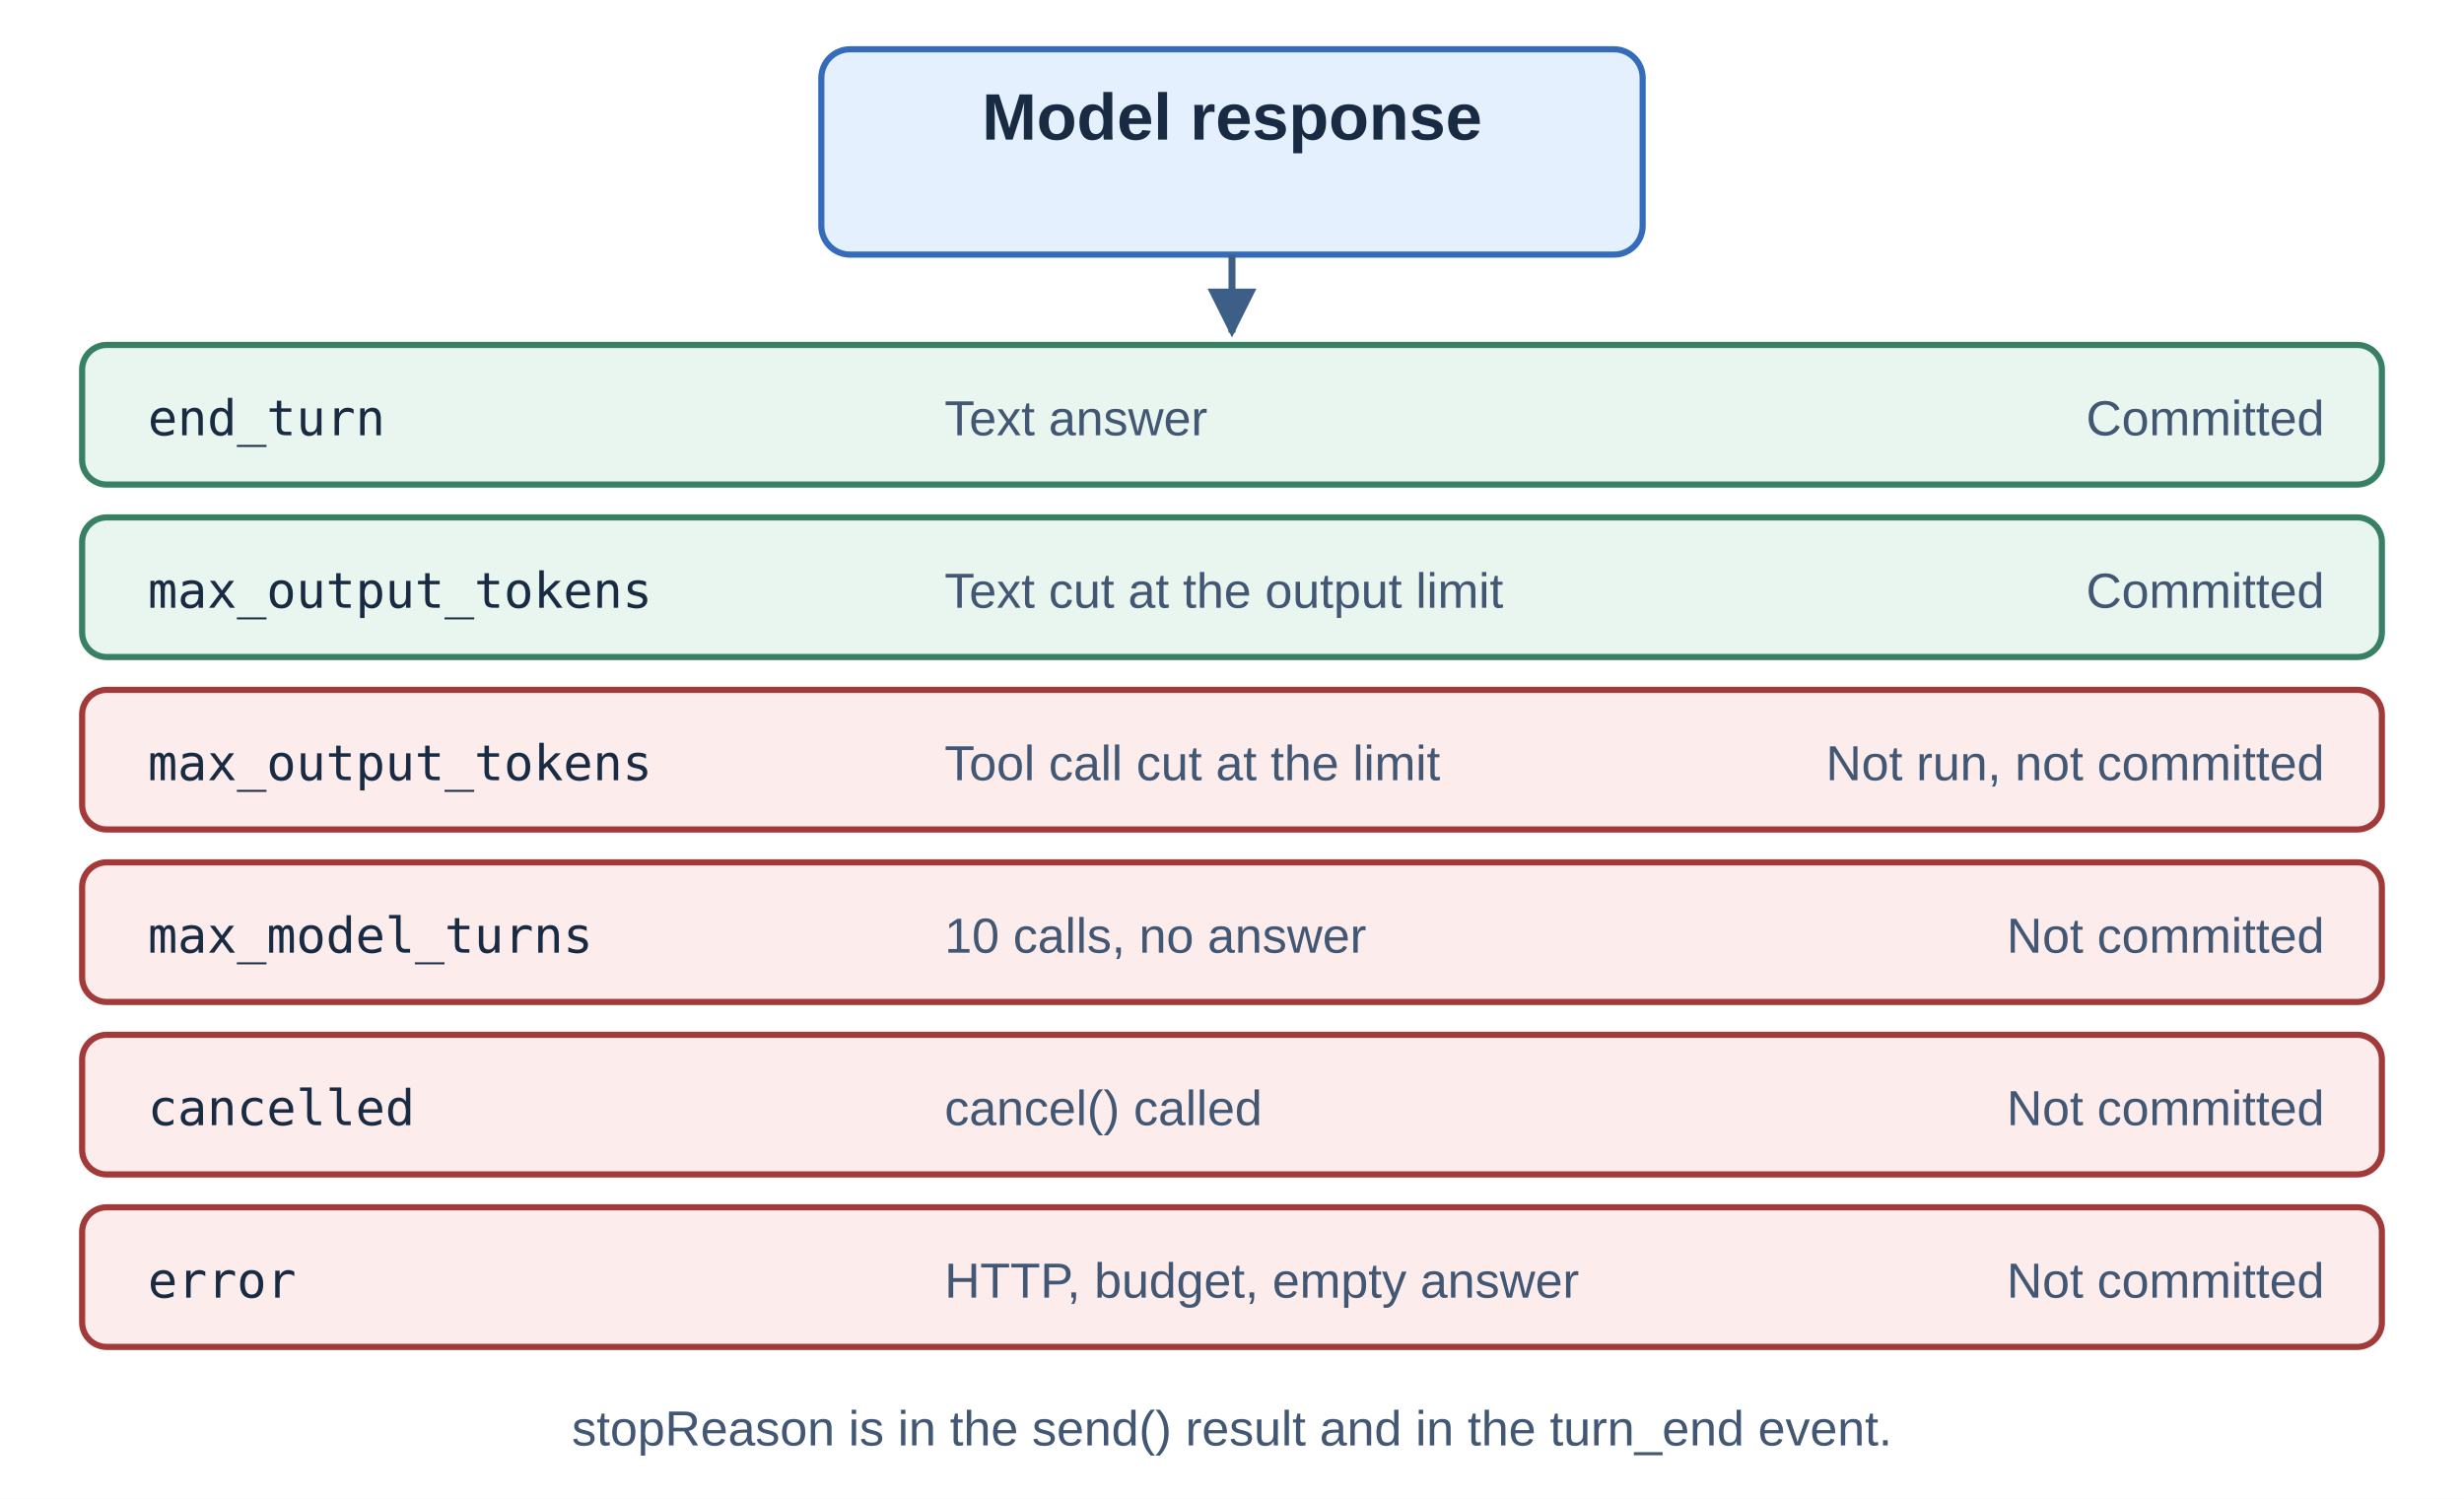
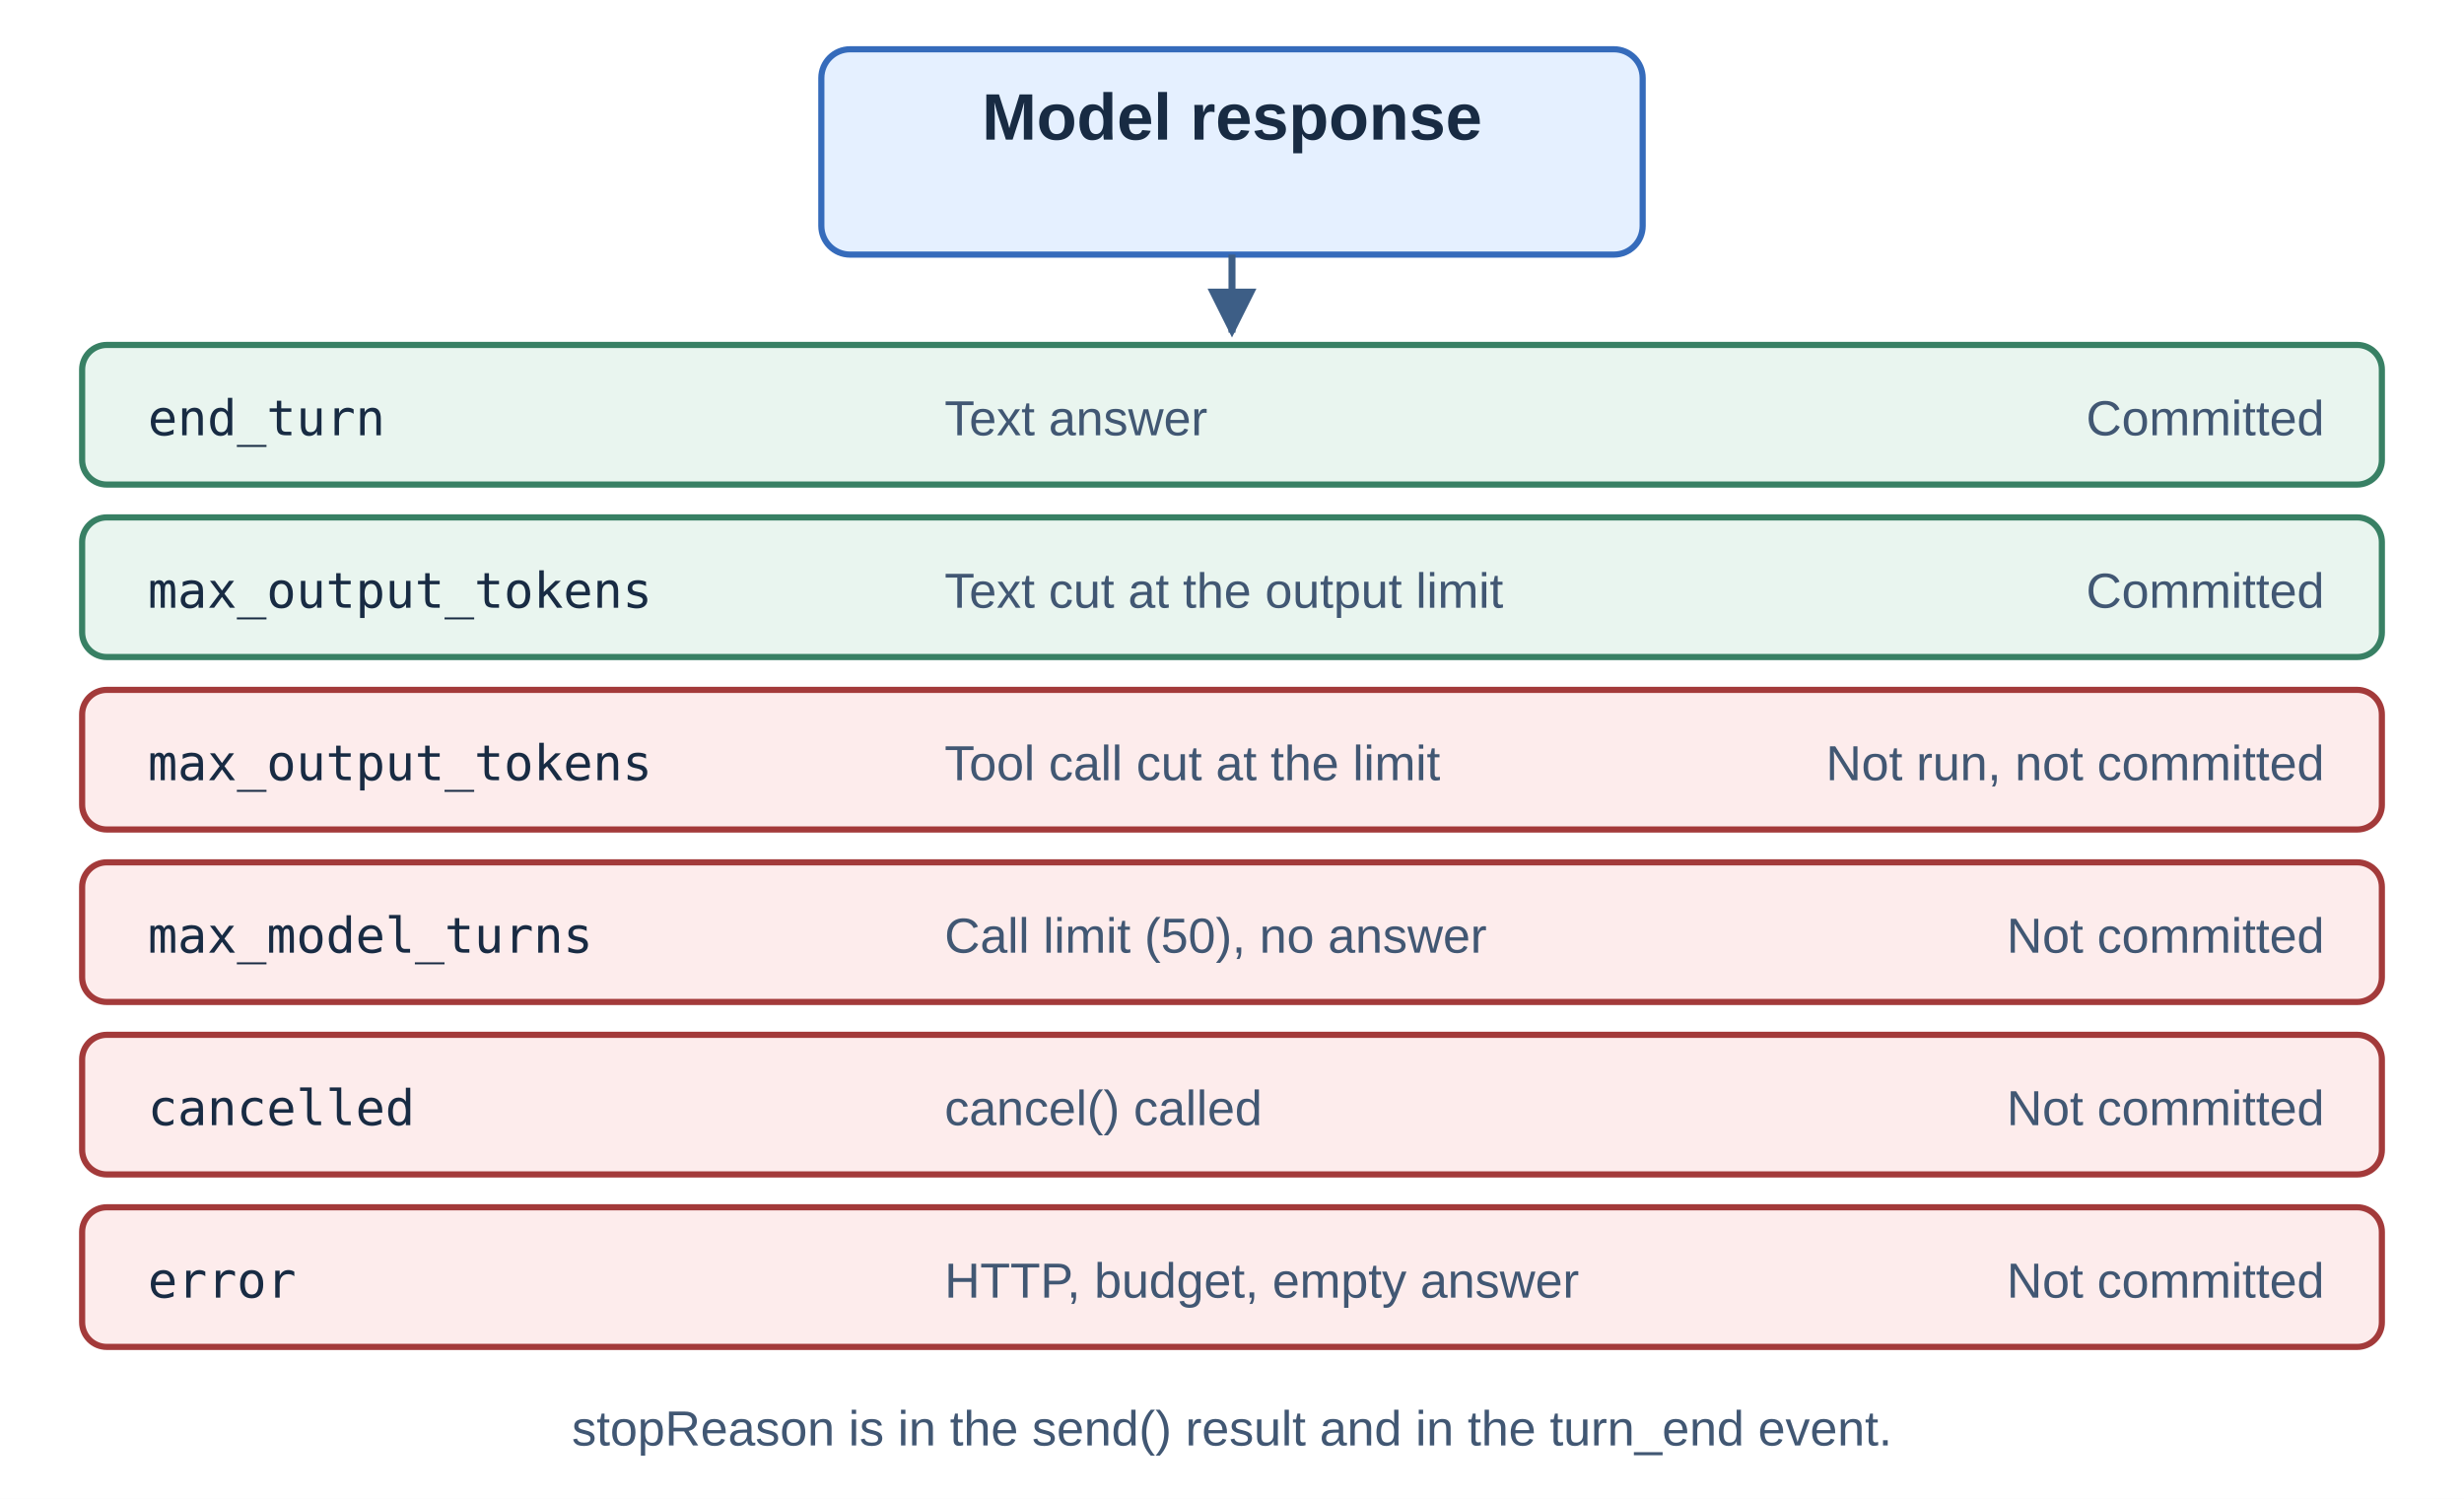
<svg xmlns="http://www.w3.org/2000/svg" width="600" height="365" viewBox="0 0 600 365" role="img" aria-labelledby="title desc">
  <defs>
    <marker id="arrow" viewBox="0 0 10 10" refX="9" refY="5" markerWidth="7" markerHeight="7" orient="auto">
      <path d="M0 0L10 5L0 10z" fill="#3d5e86" />
    </marker>
  </defs>
  <style>text{font-family:Arial,sans-serif;fill:#182b43;font-size:14px} .heading{font-size:16px;font-weight:700}.small{font-size:12px;fill:#415773}.mono{font-family:Consolas,monospace;font-size:12px;fill:#182b43}.box{fill:#f2f6fb;stroke:#728aa5;stroke-width:1.5}.blue{fill:#e5f0ff;stroke:#356bbb;stroke-width:1.5}.green{fill:#e9f5ef;stroke:#388064;stroke-width:1.5}.amber{fill:#fff4df;stroke:#9a6a15;stroke-width:1.5}.red{fill:#fdecec;stroke:#a33a3a;stroke-width:1.5}.line{fill:none;stroke:#3d5e86;stroke-width:1.7;marker-end:url(#arrow)}.dash{fill:none;stroke:#3d5e86;stroke-width:1.5;stroke-dasharray:5 4;marker-end:url(#arrow)}</style>
  <rect width="600" height="365" fill="white" />
  <rect x="200" y="12" width="200" height="50" rx="7" class="blue" />
  <text x="300.0" y="34" text-anchor="middle" class="heading">Model response</text>
  <rect x="20" y="84" width="560" height="34" rx="6" class="green" />
  <text x="36" y="106" class="mono">end_turn</text>
  <text x="230" y="106" class="small">Text answer</text>
  <text x="566" y="106" text-anchor="end" class="small">Committed</text>
  <rect x="20" y="126" width="560" height="34" rx="6" class="green" />
  <text x="36" y="148" class="mono">max_output_tokens</text>
  <text x="230" y="148" class="small">Text cut at the output limit</text>
  <text x="566" y="148" text-anchor="end" class="small">Committed</text>
  <rect x="20" y="168" width="560" height="34" rx="6" class="red" />
  <text x="36" y="190" class="mono">max_output_tokens</text>
  <text x="230" y="190" class="small">Tool call cut at the limit</text>
  <text x="566" y="190" text-anchor="end" class="small">Not run, not committed</text>
  <rect x="20" y="210" width="560" height="34" rx="6" class="red" />
  <text x="36" y="232" class="mono">max_model_turns</text>
-   <text x="230" y="232" class="small">10 calls, no answer</text>
+   <text x="230" y="232" class="small">Call limit (50), no answer</text>
  <text x="566" y="232" text-anchor="end" class="small">Not committed</text>
  <rect x="20" y="252" width="560" height="34" rx="6" class="red" />
  <text x="36" y="274" class="mono">cancelled</text>
  <text x="230" y="274" class="small">cancel() called</text>
  <text x="566" y="274" text-anchor="end" class="small">Not committed</text>
  <rect x="20" y="294" width="560" height="34" rx="6" class="red" />
  <text x="36" y="316" class="mono">error</text>
  <text x="230" y="316" class="small">HTTP, budget, empty answer</text>
  <text x="566" y="316" text-anchor="end" class="small">Not committed</text>
  <polyline points="300,62 300,81" class="line" />
  <text x="300" y="352" text-anchor="middle" class="small">stopReason is in the send() result and in the turn_end event.</text>
</svg>
